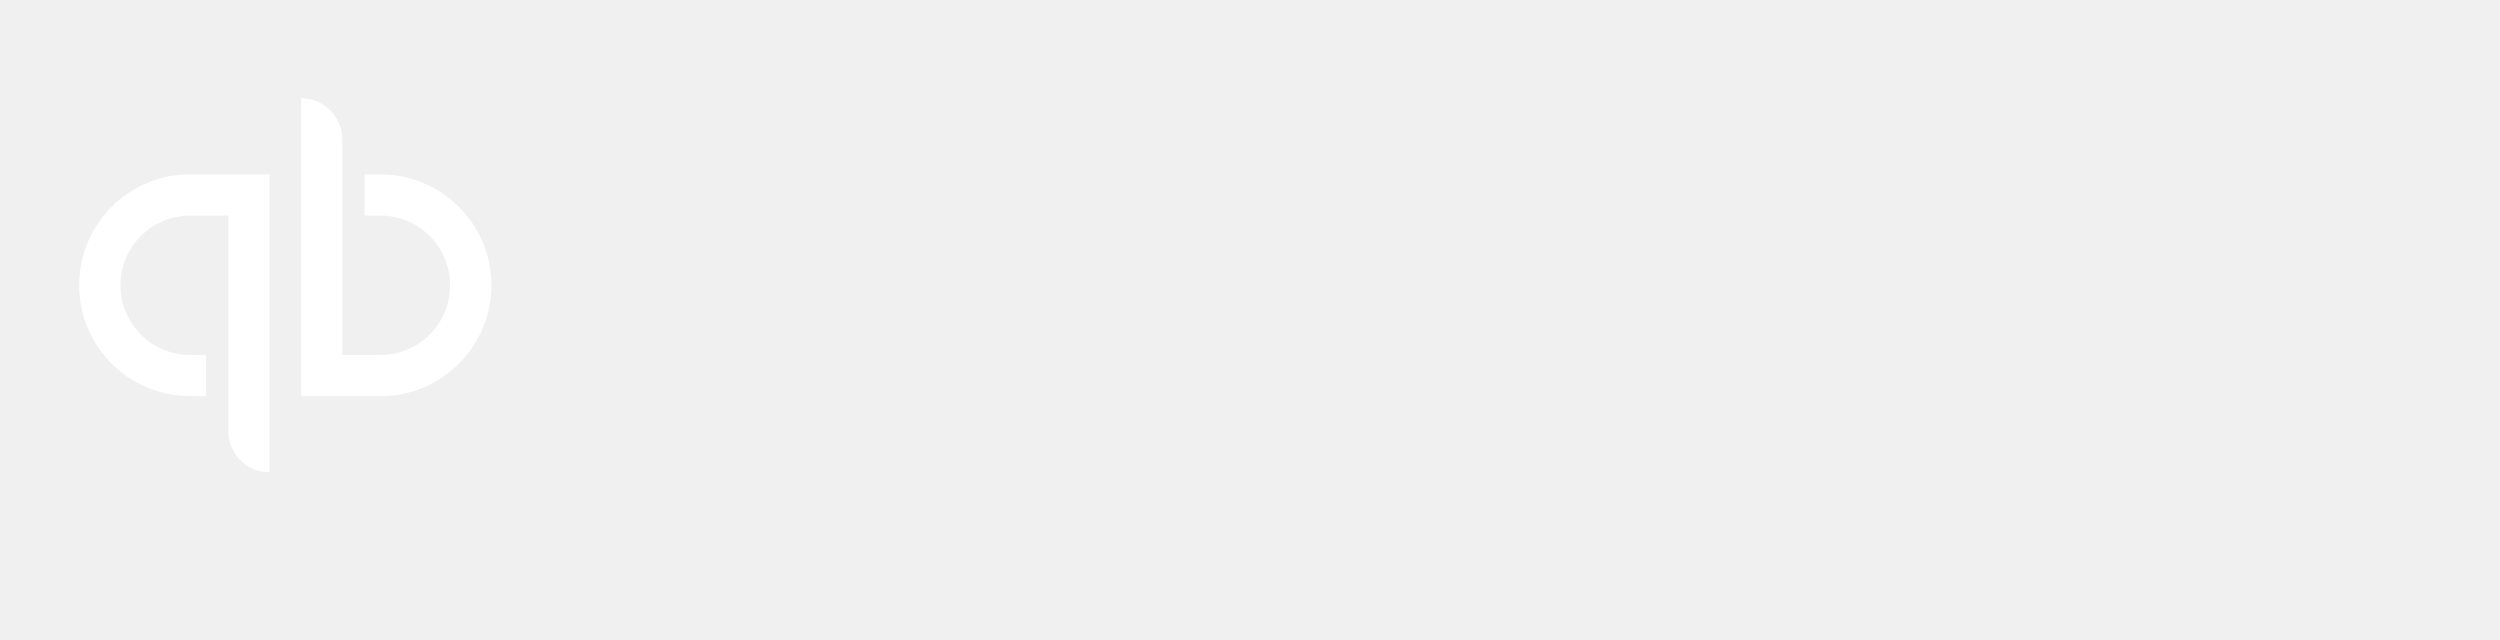
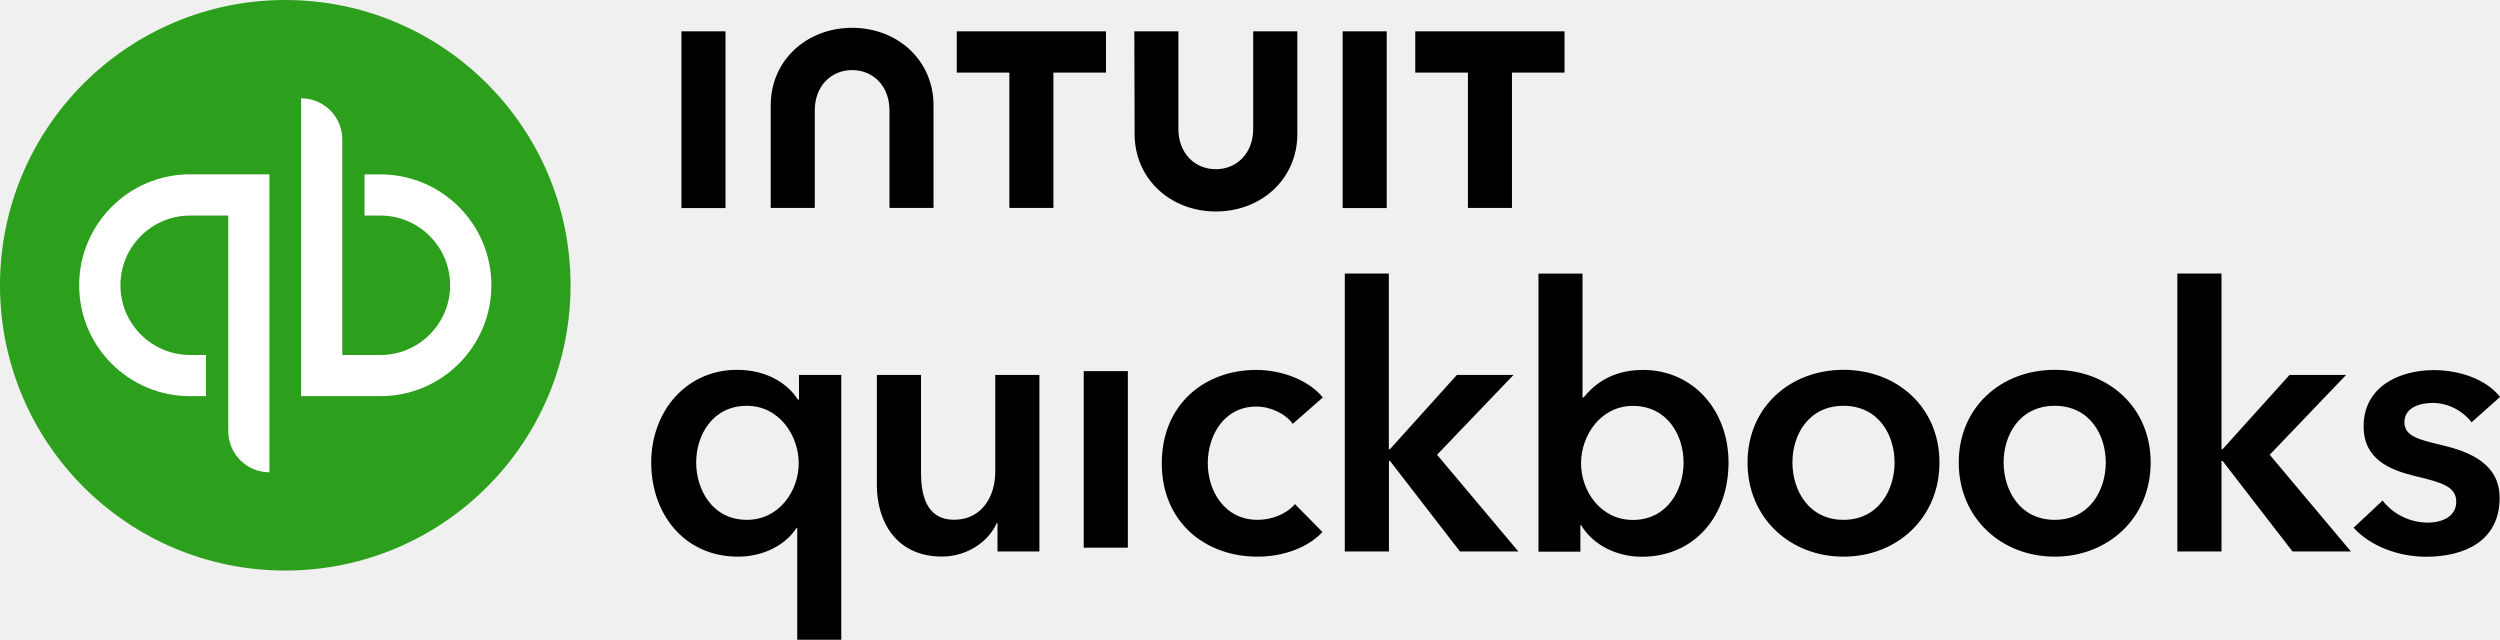
<svg xmlns="http://www.w3.org/2000/svg" id="a" viewBox="0 0 269.65 69">
  <defs>
-     <style>
-             .b,.c,.d{stroke-width:0px;}.c{fill:#2ca01c;}.d{fill:#fff;}
-         </style>
+     <style>.b,.c,.d{stroke-width:0px;}.c{fill:#2ca01c;}.d{fill:#fff;}</style>
  </defs>
-   <path class="c" c="m30.77,61.54c16.99,0,30.77-13.78,30.77-30.77S47.76,0,30.77,0,0,13.78,0,30.77s13.77,30.77,30.77,30.77Z" />
+   <path class="c" d="m30.77,61.54c16.99,0,30.77-13.78,30.77-30.77S47.76,0,30.77,0,0,13.78,0,30.77s13.77,30.77,30.77,30.77Z" />
  <path class="d" d="m20.51,18.8c-6.61,0-11.97,5.36-11.97,11.97s5.35,11.96,11.97,11.96h1.71v-4.44h-1.71c-4.15,0-7.52-3.37-7.52-7.52,0-4.15,3.37-7.52,7.52-7.52h4.11v23.25c0,2.45,1.99,4.44,4.44,4.44V18.8h-8.55,0Zm20.52,23.93c6.61,0,11.97-5.36,11.97-11.96s-5.35-11.96-11.97-11.96h-1.71v4.44h1.71c4.15,0,7.52,3.37,7.52,7.52s-3.37,7.52-7.52,7.52h-4.11V15.04c0-2.45-1.99-4.44-4.44-4.44v32.13h8.55s0,0,0,0Z" />
-   <path class="b" b="m90.75,69h-4.76v-12.05h-.08c-1.23,1.9-3.65,3.09-6.31,3.09-5.79,0-9.36-4.6-9.36-10.15s3.81-10,9.24-10c3.49,0,5.63,1.7,6.58,3.21h.12v-2.66h4.56v28.56h0s0,0,0,0Zm-10.19-12.93c3.49,0,5.59-3.13,5.59-6.11s-2.1-6.19-5.59-6.19c-3.68,0-5.47,3.13-5.47,6.11,0,2.97,1.78,6.19,5.47,6.19h0Zm31.55,3.41h-4.52v-3.06h-.08c-.83,1.9-3.09,3.61-5.91,3.61-4.96,0-7.02-3.81-7.02-7.69v-11.9h4.76v10.55c0,2.26.51,5.07,3.57,5.07s4.44-2.62,4.44-5.15v-10.47h4.76v19.03s0,0,0,0Zm4.78-19.45h4.76v19.04h-4.76s0-19.04,0-19.04Zm22.55,5.69c-.75-1.07-2.38-1.87-3.93-1.87-3.49,0-5.24,3.13-5.24,6.11s1.79,6.11,5.39,6.11c1.47,0,3.09-.6,4.01-1.7l2.97,3.01c-1.59,1.7-4.21,2.66-7.02,2.66-5.63,0-10.31-3.73-10.31-10.07s4.6-10.07,10.19-10.07c2.78,0,5.67,1.11,7.18,2.97l-3.25,2.85h0Zm5.6-16.22h4.76v18.95h.12l7.22-8.01h6.11l-8.25,8.61,8.77,10.43h-6.3l-7.54-9.76h-.12v9.76h-4.76v-29.97h0Zm25.65,0v13.37h.12c.99-1.23,2.89-2.97,6.39-2.97,5.43,0,9.24,4.36,9.24,10s-3.57,10.15-9.36,10.15c-2.66,0-5.24-1.23-6.54-3.41h-.08v2.86h-4.52v-29.99h4.76Zm5.43,14.28c-3.49,0-5.59,3.21-5.59,6.19s2.1,6.11,5.59,6.11c3.69,0,5.47-3.21,5.47-6.19s-1.78-6.11-5.47-6.11h0Zm22.72-3.89c5.75,0,10.35,4.01,10.35,10s-4.6,10.15-10.35,10.15-10.35-4.16-10.35-10.15,4.6-10,10.35-10Zm0,16.18c3.77,0,5.51-3.21,5.51-6.19s-1.74-6.11-5.51-6.11-5.51,3.13-5.51,6.11,1.74,6.19,5.51,6.19Zm22.78-16.18c5.75,0,10.35,4.01,10.35,10s-4.6,10.15-10.35,10.15-10.35-4.16-10.35-10.15,4.6-10,10.35-10Zm0,16.18c3.77,0,5.51-3.21,5.51-6.19s-1.74-6.11-5.51-6.11-5.51,3.13-5.51,6.11c0,2.97,1.74,6.19,5.51,6.19Zm13.23-26.57h4.76v18.95h.12l7.22-8.01h6.1l-8.24,8.61,8.76,10.43h-6.3l-7.54-9.76h-.12v9.76h-4.76v-29.97h0,0Zm31.71,16.02c-.83-1.11-2.42-2.06-4.16-2.06-1.5,0-3.06.56-3.06,2.07s1.47,1.87,4.12,2.5c2.82.68,6.15,1.94,6.15,5.67,0,4.64-3.77,6.35-7.93,6.35-2.93,0-5.99-1.11-7.82-3.13l3.13-2.93c1.03,1.35,2.82,2.38,4.88,2.38,1.39,0,3.06-.56,3.06-2.26,0-1.59-1.47-2.06-4.36-2.74-2.82-.68-5.63-1.82-5.63-5.39,0-4.25,3.81-6.06,7.58-6.06,2.73,0,5.59.95,7.14,2.89l-3.08,2.74h0ZM122.38,14.46c0,4.83,3.86,8.35,8.77,8.35s8.78-3.52,8.78-8.35V3.38h-4.76v10.52c0,2.6-1.74,4.35-4.03,4.35s-4.04-1.74-4.04-4.35V3.38h-4.75s.03,11.08.03,11.08Zm30.27-6.63h5.68v14.6h4.75V7.83h5.67V3.38h-16.1v4.45h0Zm-3.08-4.45h-4.75v19.06h4.75V3.38Zm-46.38,4.45h5.68v14.6h4.75V7.83h5.67V3.38h-16.09v4.45h0Zm-24.94-4.45h-4.75v19.06h4.75V3.38Zm22.44,7.97c0-4.83-3.87-8.35-8.78-8.35s-8.78,3.52-8.78,8.35v11.08h4.75v-10.52c0-2.6,1.74-4.35,4.03-4.35s4.03,1.74,4.03,4.35v10.52h4.75v-11.08s-.01,0-.01,0Z" />
+   <path class="b" d="m90.75,69h-4.76v-12.05h-.08c-1.23,1.9-3.65,3.09-6.31,3.09-5.79,0-9.36-4.6-9.36-10.15s3.81-10,9.24-10c3.49,0,5.63,1.7,6.58,3.21h.12v-2.66h4.56v28.56h0s0,0,0,0Zm-10.19-12.93c3.49,0,5.59-3.13,5.59-6.11s-2.1-6.19-5.59-6.19c-3.68,0-5.47,3.13-5.47,6.11,0,2.97,1.78,6.19,5.47,6.19h0Zm31.55,3.41h-4.52v-3.06h-.08c-.83,1.9-3.09,3.61-5.91,3.61-4.96,0-7.02-3.81-7.02-7.69v-11.9h4.76v10.55c0,2.26.51,5.07,3.57,5.07s4.44-2.62,4.44-5.15v-10.47h4.76v19.03s0,0,0,0Zm4.78-19.45h4.76v19.04h-4.76s0-19.04,0-19.04Zm22.55,5.69c-.75-1.07-2.38-1.87-3.93-1.87-3.49,0-5.24,3.13-5.24,6.11s1.79,6.11,5.39,6.11c1.47,0,3.09-.6,4.01-1.7l2.97,3.01c-1.59,1.7-4.21,2.66-7.02,2.66-5.63,0-10.31-3.73-10.31-10.07s4.6-10.07,10.19-10.07c2.78,0,5.67,1.11,7.18,2.97l-3.25,2.85h0Zm5.6-16.22h4.76v18.95h.12l7.22-8.01h6.11l-8.25,8.61,8.77,10.43h-6.3l-7.54-9.76h-.12v9.76h-4.76v-29.97h0Zm25.65,0v13.37h.12c.99-1.23,2.89-2.97,6.39-2.97,5.43,0,9.24,4.36,9.24,10s-3.57,10.15-9.36,10.15c-2.66,0-5.24-1.23-6.54-3.41h-.08v2.86h-4.52v-29.99h4.76Zm5.43,14.28c-3.49,0-5.59,3.21-5.59,6.19s2.1,6.11,5.59,6.11c3.69,0,5.47-3.21,5.47-6.19s-1.78-6.11-5.47-6.11h0Zm22.72-3.89c5.75,0,10.35,4.01,10.35,10s-4.6,10.15-10.35,10.15-10.35-4.16-10.35-10.15,4.6-10,10.35-10Zm0,16.18c3.77,0,5.51-3.21,5.51-6.19s-1.74-6.11-5.51-6.11-5.51,3.13-5.51,6.11,1.74,6.19,5.51,6.19Zm22.78-16.18c5.75,0,10.35,4.01,10.35,10s-4.6,10.15-10.35,10.15-10.35-4.16-10.35-10.15,4.6-10,10.35-10Zm0,16.18c3.77,0,5.51-3.21,5.51-6.19s-1.74-6.11-5.51-6.11-5.51,3.13-5.51,6.11c0,2.97,1.74,6.19,5.51,6.19Zm13.23-26.57h4.76v18.95h.12l7.22-8.01h6.1l-8.24,8.61,8.76,10.43h-6.3l-7.54-9.76h-.12v9.76h-4.76v-29.97h0,0Zm31.71,16.02c-.83-1.11-2.42-2.06-4.16-2.06-1.5,0-3.06.56-3.06,2.07s1.47,1.87,4.12,2.5c2.82.68,6.15,1.94,6.15,5.67,0,4.64-3.77,6.35-7.93,6.35-2.93,0-5.99-1.11-7.82-3.13l3.13-2.93c1.03,1.35,2.82,2.38,4.88,2.38,1.39,0,3.06-.56,3.06-2.26,0-1.59-1.47-2.06-4.36-2.74-2.82-.68-5.63-1.82-5.63-5.39,0-4.25,3.81-6.06,7.58-6.06,2.73,0,5.59.95,7.14,2.89l-3.08,2.74h0ZM122.38,14.46c0,4.83,3.86,8.35,8.77,8.35s8.78-3.52,8.78-8.35V3.38h-4.76v10.52c0,2.6-1.74,4.35-4.03,4.35s-4.04-1.74-4.04-4.35V3.38h-4.75s.03,11.08.03,11.08Zm30.27-6.63h5.68v14.6h4.75V7.83h5.67V3.38h-16.1v4.45h0Zm-3.08-4.45h-4.75v19.06h4.75V3.38Zm-46.38,4.45h5.68v14.6h4.75V7.83h5.67V3.38h-16.09v4.45h0Zm-24.94-4.45h-4.75v19.06h4.75V3.38Zm22.44,7.97c0-4.83-3.87-8.35-8.78-8.35s-8.78,3.52-8.78,8.35v11.08h4.75v-10.52c0-2.6,1.74-4.35,4.03-4.35s4.03,1.74,4.03,4.35v10.52h4.75v-11.08s-.01,0-.01,0Z" />
</svg>
